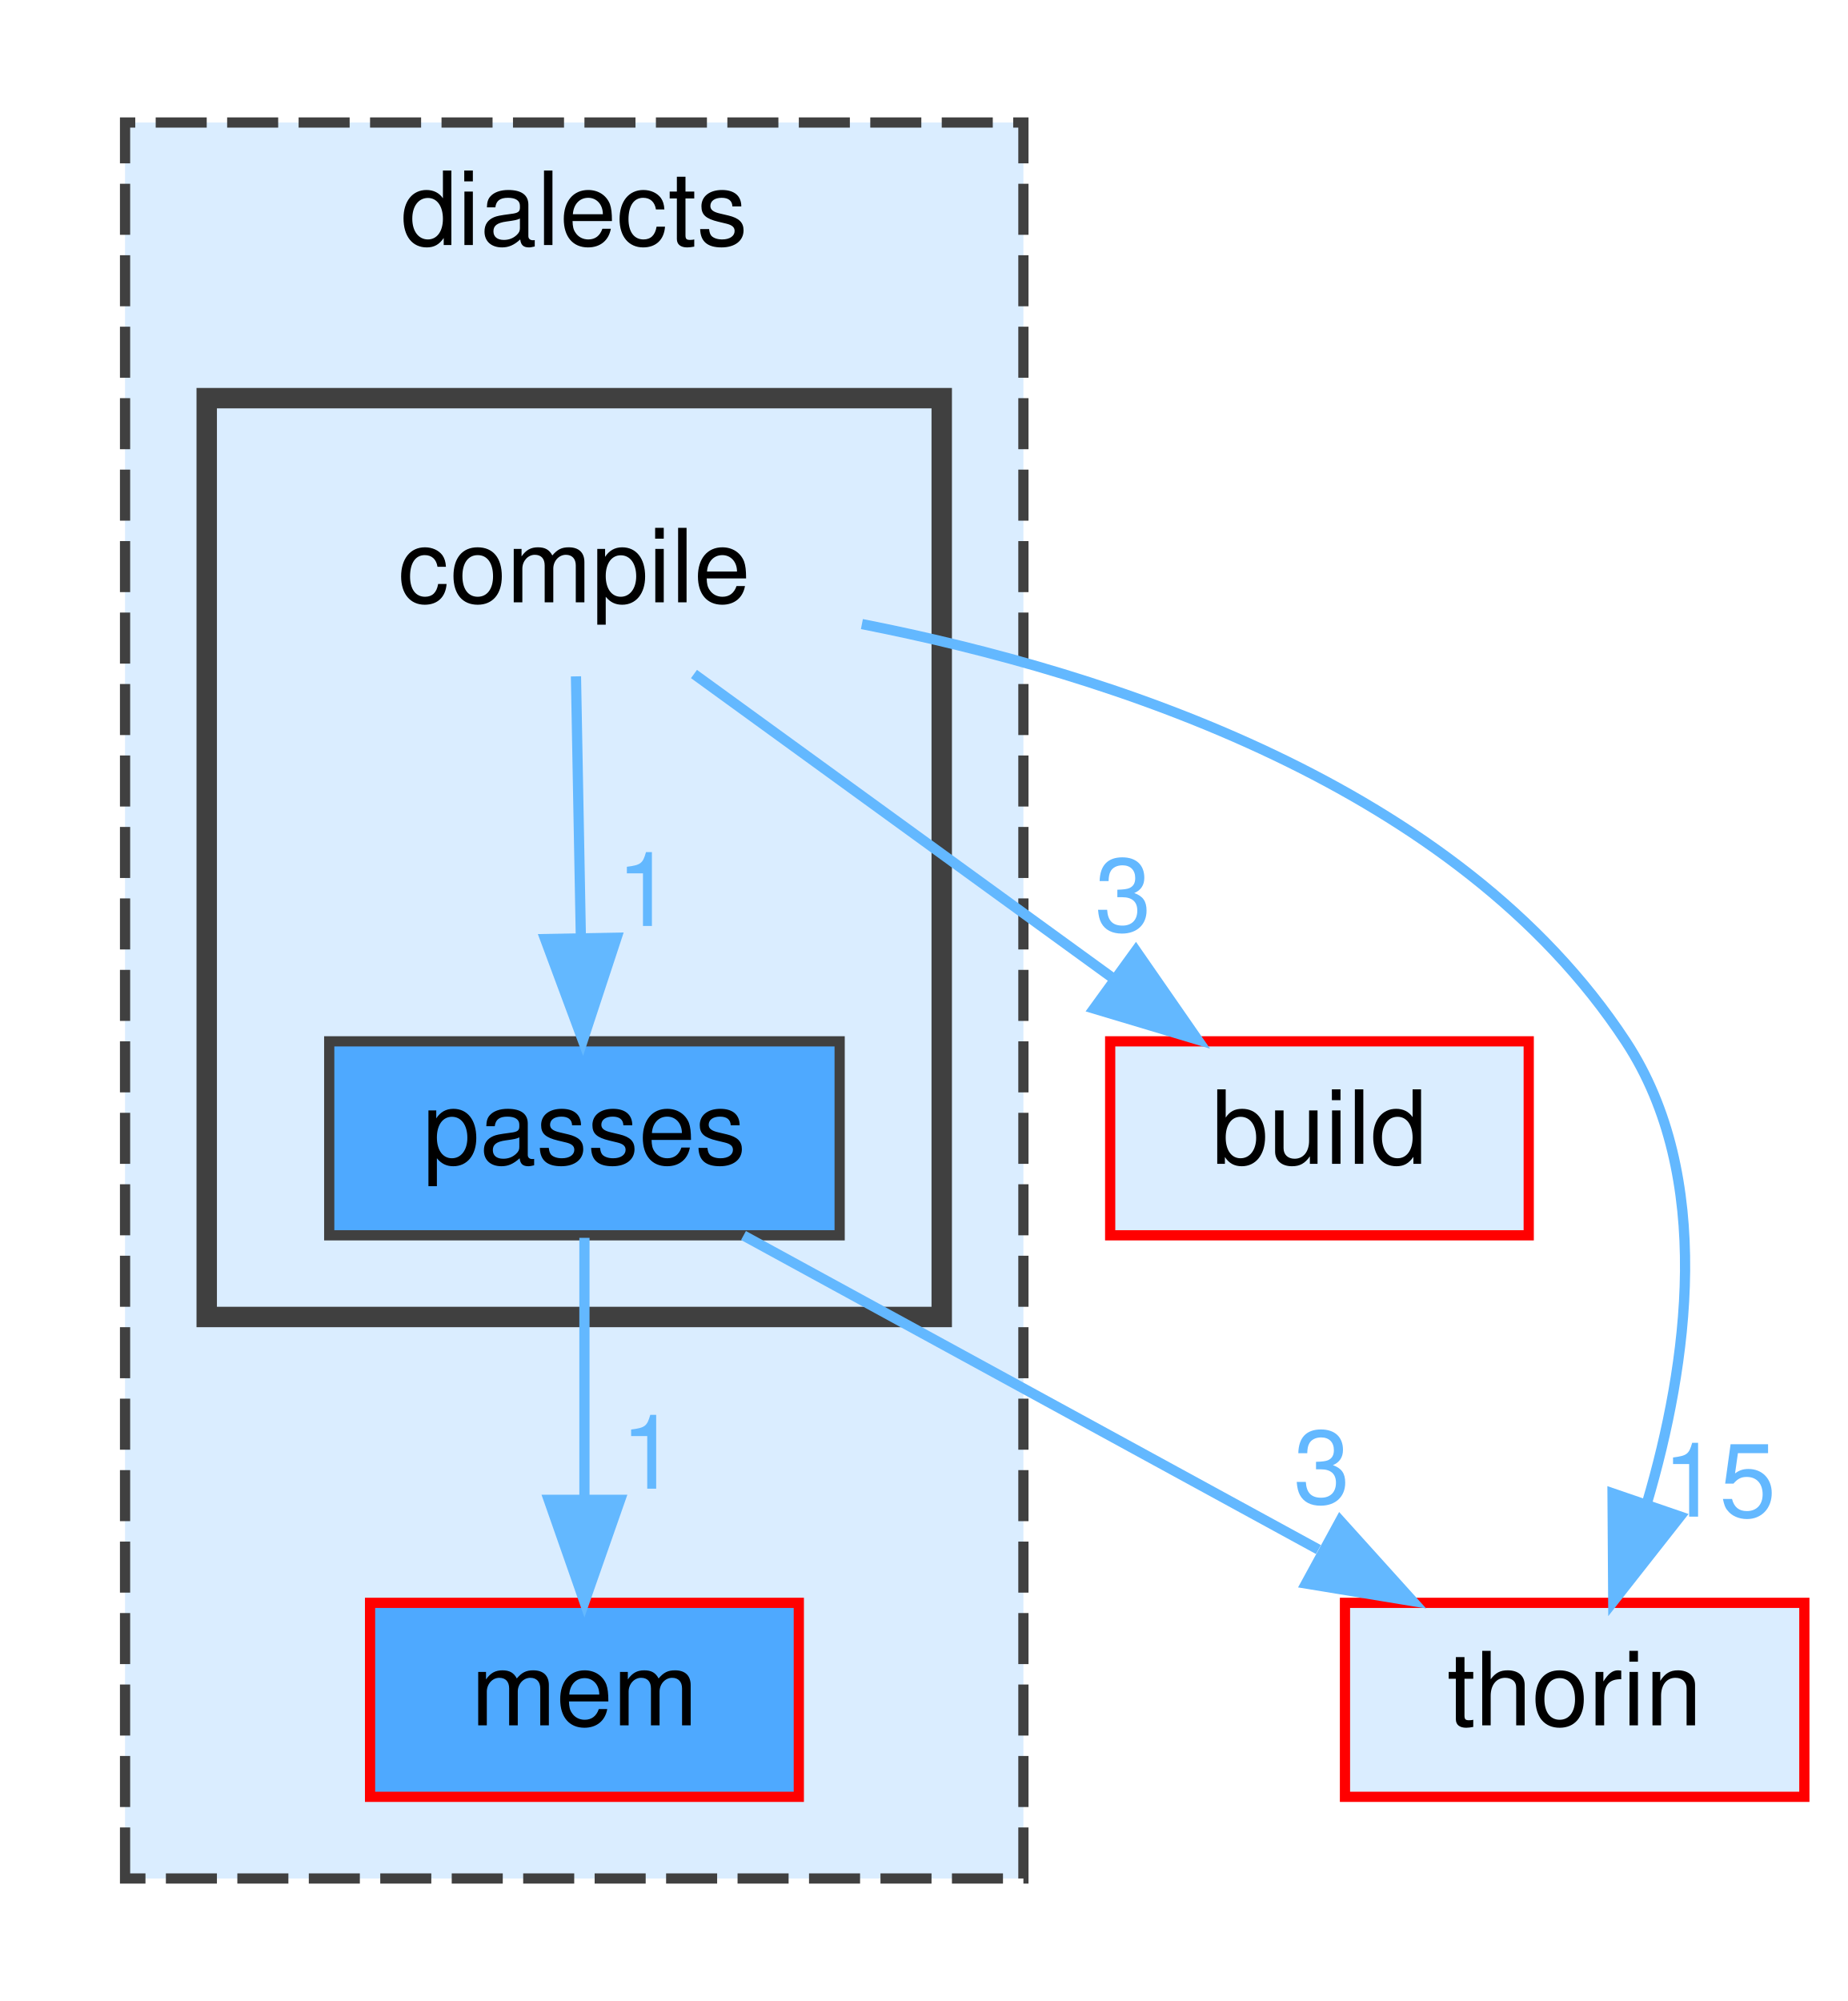
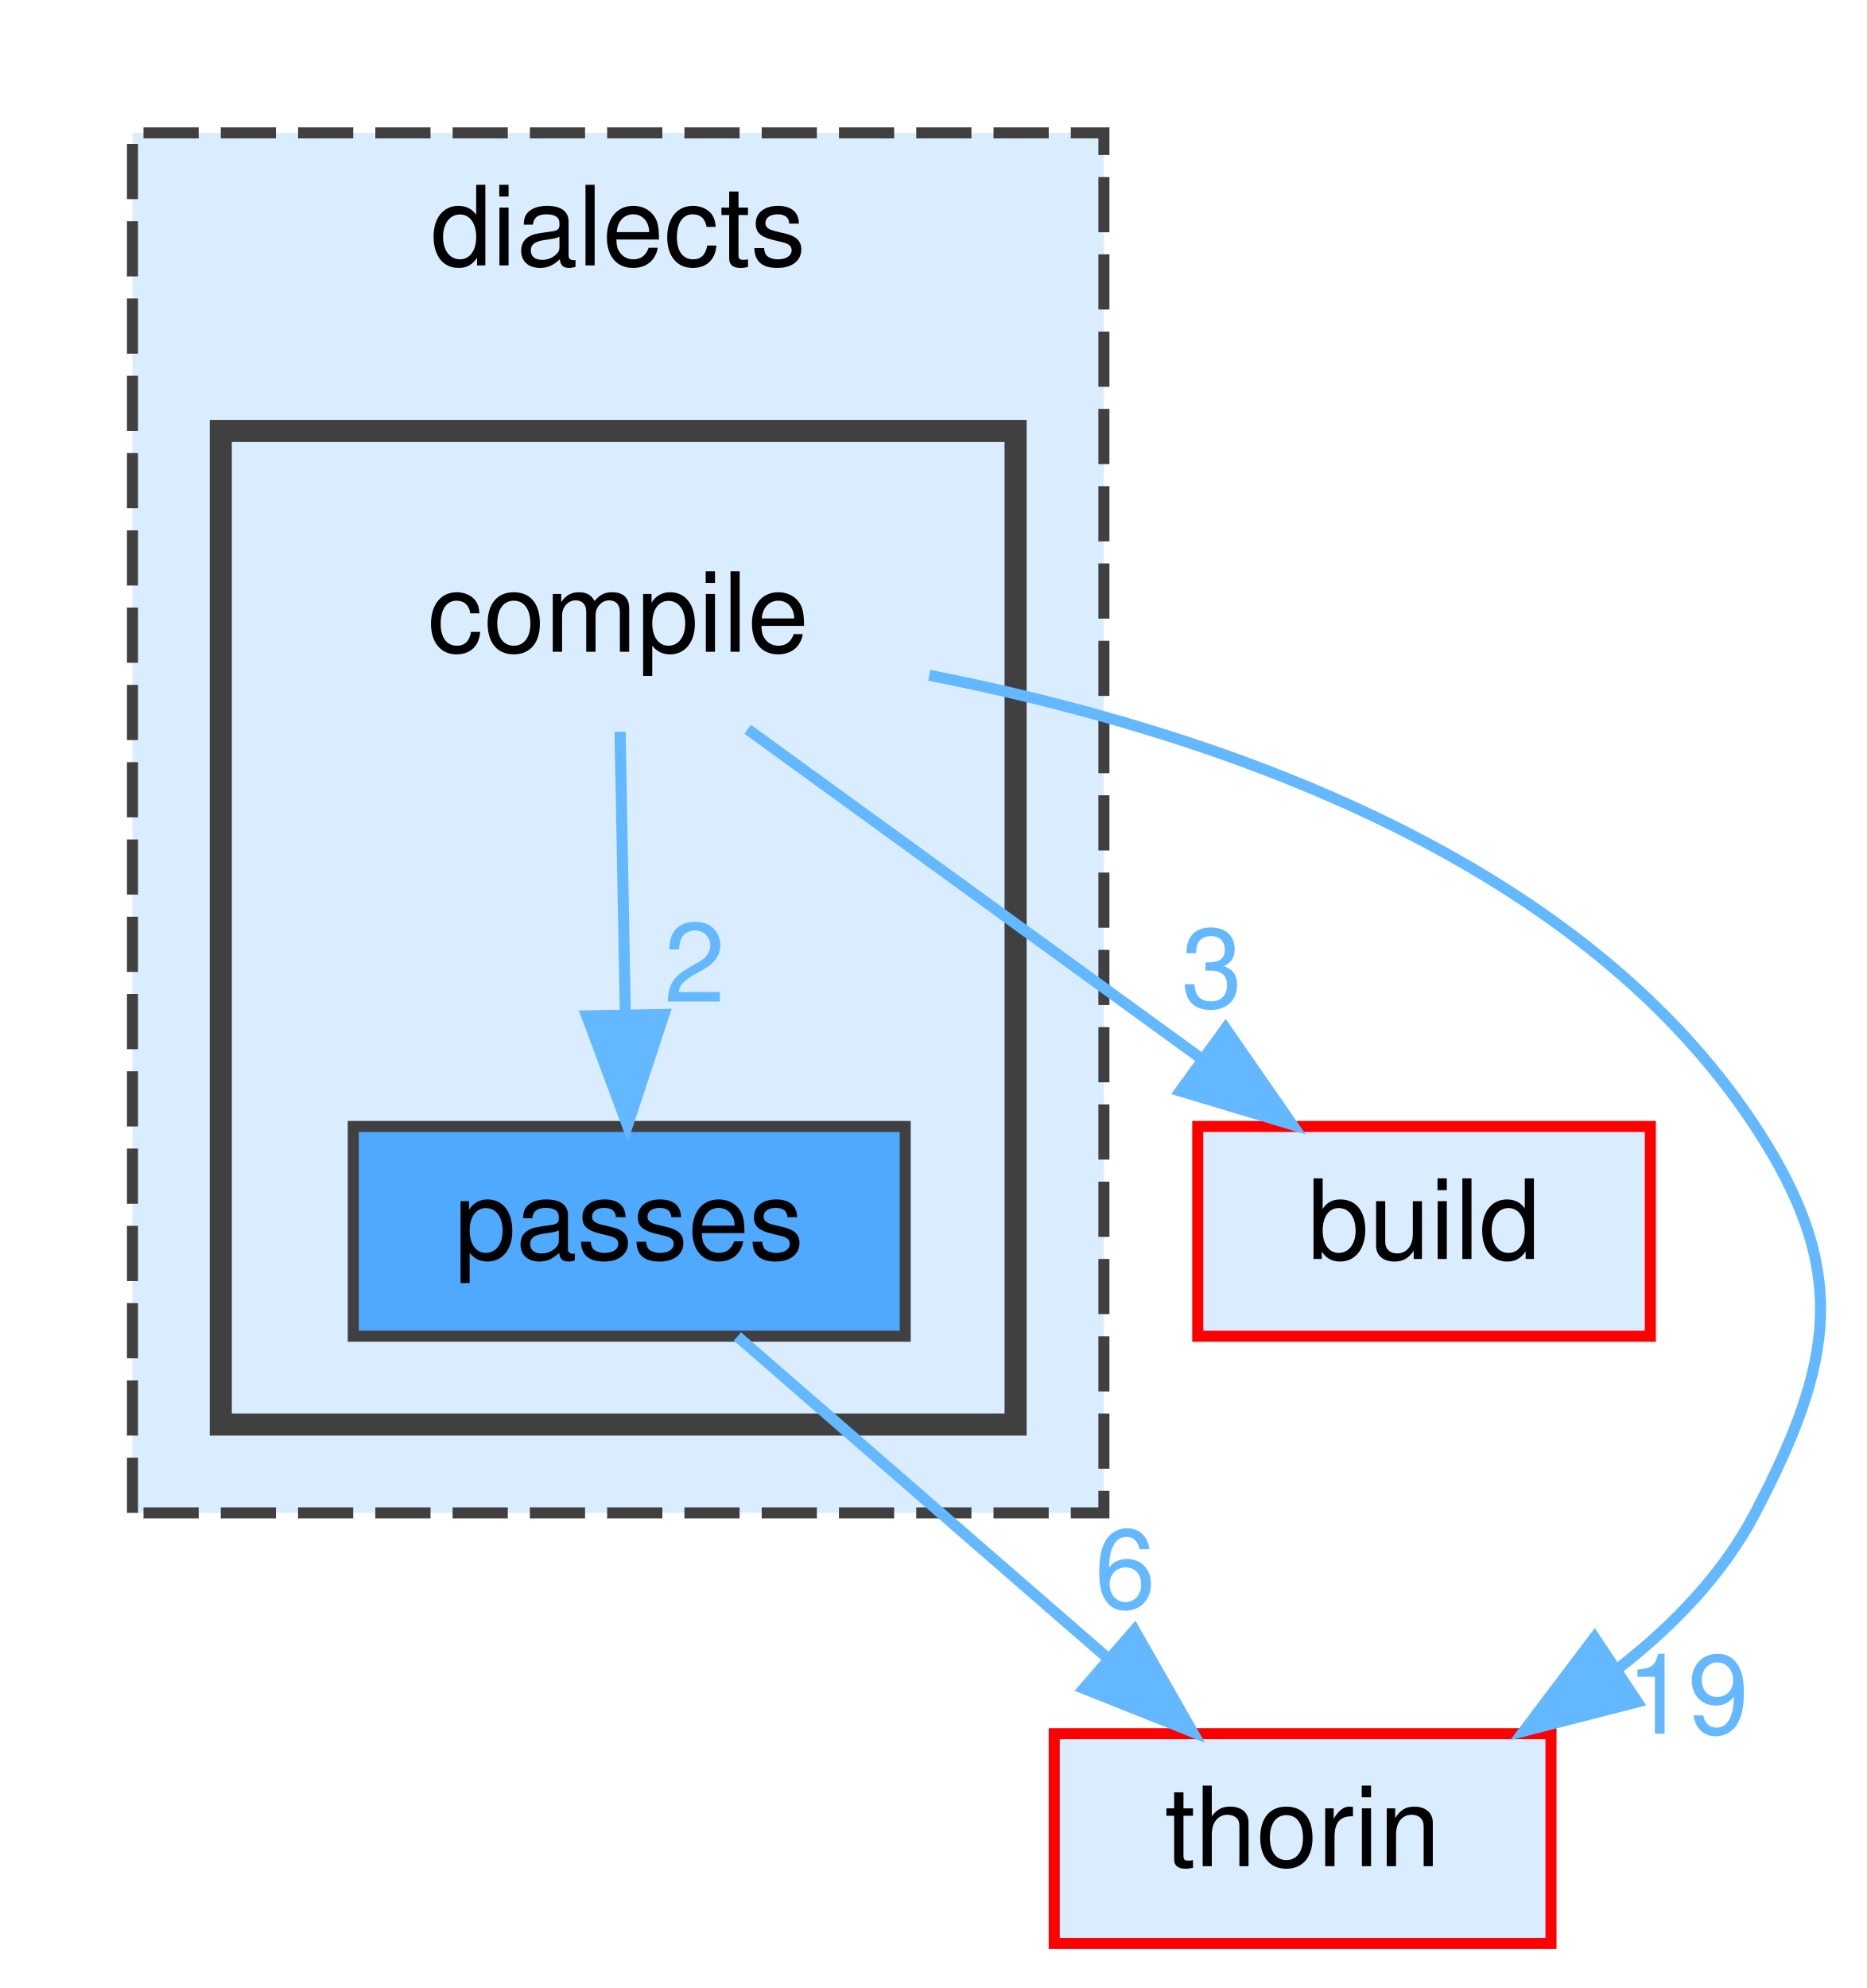
- <svg xmlns="http://www.w3.org/2000/svg" xmlns:xlink="http://www.w3.org/1999/xlink" width="181pt" height="196pt" viewBox="0.00 0.00 180.50 196.00">
-   <g id="graph0" class="graph" transform="scale(1 1) rotate(0) translate(4 192)">
+ <svg xmlns="http://www.w3.org/2000/svg" xmlns:xlink="http://www.w3.org/1999/xlink" width="169pt" height="180pt" viewBox="0.00 0.00 169.07 180.00">
+   <g id="graph0" class="graph" transform="scale(1 1) rotate(0) translate(4 176)">
    <g id="clust1" class="cluster">
      <g id="a_clust1">
        <a xlink:href="dir_dc7f769b3d5332bd9f89fd345831c3ed.html" target="_top" xlink:title="dialects">
-           <polygon fill="#daedff" stroke="#404040" stroke-dasharray="5,2" points="8,-8 8,-180 96,-180 96,-8 8,-8" />
-           <text text-anchor="middle" x="52" y="-168" font-family="Helvetica,sans-Serif" font-size="10.00">dialects</text>
+           <polygon fill="#daedff" stroke="#404040" stroke-dasharray="5,2" points="8,-39 8,-164 96,-164 96,-39 8,-39" />
+           <text text-anchor="middle" x="52" y="-152" font-family="Helvetica,sans-Serif" font-size="10.00">dialects</text>
        </a>
      </g>
    </g>
    <g id="clust2" class="cluster">
      <g id="a_clust2">
        <a xlink:href="dir_42bdbf33e20351db7d207667d77ec2dc.html" target="_top">
-           <polygon fill="#daedff" stroke="#404040" stroke-width="2" points="16,-63 16,-153 88,-153 88,-63 16,-63" />
+           <polygon fill="#daedff" stroke="#404040" stroke-width="2" points="16,-47 16,-137 88,-137 88,-47 16,-47" />
        </a>
      </g>
    </g>
    <g id="node1" class="node">
-       <g id="a_node1">
-         <a xlink:href="dir_f4f507027349df35d55005177e6b6800.html" target="_top" xlink:title="mem">
-           <polygon fill="#4ea9ff" stroke="red" points="74,-35 32,-35 32,-16 74,-16 74,-35" />
-           <text text-anchor="middle" x="53" y="-23" font-family="Helvetica,sans-Serif" font-size="10.00">mem</text>
-         </a>
-       </g>
+       <text text-anchor="middle" x="52" y="-117" font-family="Helvetica,sans-Serif" font-size="10.00">compile</text>
    </g>
    <g id="node2" class="node">
-       <text text-anchor="middle" x="52" y="-133" font-family="Helvetica,sans-Serif" font-size="10.00">compile</text>
-     </g>
-     <g id="node3" class="node">
-       <g id="a_node3">
+       <g id="a_node2">
        <a xlink:href="dir_d575a71d4f8bc31a950e4fe3dc546eef.html" target="_top" xlink:title="passes">
-           <polygon fill="#4ea9ff" stroke="#404040" points="78,-90 28,-90 28,-71 78,-71 78,-90" />
-           <text text-anchor="middle" x="53" y="-78" font-family="Helvetica,sans-Serif" font-size="10.00">passes</text>
+           <polygon fill="#4ea9ff" stroke="#404040" points="78,-74 28,-74 28,-55 78,-55 78,-74" />
+           <text text-anchor="middle" x="53" y="-62" font-family="Helvetica,sans-Serif" font-size="10.00">passes</text>
        </a>
      </g>
    </g>
    <g id="edge3" class="edge">
-       <path fill="none" stroke="#63b8ff" d="M52.17,-125.75C52.3,-118.8 52.48,-108.85 52.65,-100.13" />
-       <polygon fill="#63b8ff" stroke="#63b8ff" points="56.15,-100.15 52.84,-90.09 49.15,-100.02 56.15,-100.15" />
+       <path fill="none" stroke="#63b8ff" d="M52.17,-109.75C52.3,-102.8 52.48,-92.85 52.65,-84.13" />
+       <polygon fill="#63b8ff" stroke="#63b8ff" points="56.15,-84.15 52.84,-74.09 49.15,-84.02 56.15,-84.15" />
      <g id="a_edge3-headlabel">
-         <a xlink:href="dir_000012_000040.html" target="_top" xlink:title="1">
-           <text text-anchor="middle" x="58.92" y="-101.3" font-family="Helvetica,sans-Serif" font-size="10.00" fill="#63b8ff">1</text>
+         <a xlink:href="dir_000012_000042.html" target="_top" xlink:title="2">
+           <text text-anchor="middle" x="58.92" y="-85.3" font-family="Helvetica,sans-Serif" font-size="10.00" fill="#63b8ff">2</text>
+         </a>
+       </g>
+     </g>
+     <g id="node3" class="node">
+       <g id="a_node3">
+         <a xlink:href="dir_4fef79e7177ba769987a8da36c892c5f.html" target="_top" xlink:title="build">
+           <polygon fill="#daedff" stroke="red" points="145.5,-74 104.5,-74 104.5,-55 145.5,-55 145.5,-74" />
+           <text text-anchor="middle" x="125" y="-62" font-family="Helvetica,sans-Serif" font-size="10.00">build</text>
+         </a>
+       </g>
+     </g>
+     <g id="edge1" class="edge">
+       <path fill="none" stroke="#63b8ff" d="M63.73,-109.98C74.73,-102 91.42,-89.88 104.6,-80.31" />
+       <polygon fill="#63b8ff" stroke="#63b8ff" points="107.02,-82.88 113.06,-74.17 102.91,-77.21 107.02,-82.88" />
+       <g id="a_edge1-headlabel">
+         <a xlink:href="dir_000012_000008.html" target="_top" xlink:title="3">
+           <text text-anchor="middle" x="105.78" y="-84.79" font-family="Helvetica,sans-Serif" font-size="10.00" fill="#63b8ff">3</text>
        </a>
      </g>
    </g>
    <g id="node4" class="node">
      <g id="a_node4">
-         <a xlink:href="dir_4fef79e7177ba769987a8da36c892c5f.html" target="_top" xlink:title="build">
-           <polygon fill="#daedff" stroke="red" points="145.5,-90 104.5,-90 104.5,-71 145.5,-71 145.5,-90" />
-           <text text-anchor="middle" x="125" y="-78" font-family="Helvetica,sans-Serif" font-size="10.00">build</text>
-         </a>
-       </g>
-     </g>
-     <g id="edge1" class="edge">
-       <path fill="none" stroke="#63b8ff" d="M63.73,-125.98C74.73,-118 91.42,-105.88 104.6,-96.31" />
-       <polygon fill="#63b8ff" stroke="#63b8ff" points="107.02,-98.88 113.06,-90.17 102.91,-93.21 107.02,-98.88" />
-       <g id="a_edge1-headlabel">
-         <a xlink:href="dir_000012_000008.html" target="_top" xlink:title="3">
-           <text text-anchor="middle" x="105.78" y="-100.79" font-family="Helvetica,sans-Serif" font-size="10.00" fill="#63b8ff">3</text>
-         </a>
-       </g>
-     </g>
-     <g id="node5" class="node">
-       <g id="a_node5">
        <a xlink:href="dir_c4168c80b7484587a21dc92c326c695e.html" target="_top" xlink:title="thorin">
-           <polygon fill="#daedff" stroke="red" points="172.5,-35 127.5,-35 127.5,-16 172.5,-16 172.5,-35" />
-           <text text-anchor="middle" x="150" y="-23" font-family="Helvetica,sans-Serif" font-size="10.00">thorin</text>
+           <polygon fill="#daedff" stroke="red" points="136.5,-19 91.5,-19 91.5,0 136.5,0 136.5,-19" />
+           <text text-anchor="middle" x="114" y="-7" font-family="Helvetica,sans-Serif" font-size="10.00">thorin</text>
        </a>
      </g>
    </g>
    <g id="edge2" class="edge">
-       <path fill="none" stroke="#63b8ff" d="M80.18,-130.87C104.6,-126.08 138.52,-115.07 155,-90 163.72,-76.73 161.09,-58.36 157.09,-44.8" />
-       <polygon fill="#63b8ff" stroke="#63b8ff" points="160.33,-43.46 153.78,-35.13 153.71,-45.73 160.33,-43.46" />
+       <path fill="none" stroke="#63b8ff" d="M80.18,-114.87C104.6,-110.08 138.52,-99.07 155,-74 163.54,-61 162.21,-52.79 155,-39 152.12,-33.49 147.63,-28.83 142.67,-24.97" />
+       <polygon fill="#63b8ff" stroke="#63b8ff" points="144.32,-21.87 134.05,-19.24 140.44,-27.7 144.32,-21.87" />
      <g id="a_edge2-headlabel">
-         <a xlink:href="dir_000012_000053.html" target="_top" xlink:title="15">
-           <text text-anchor="middle" x="164.18" y="-43.44" font-family="Helvetica,sans-Serif" font-size="10.00" fill="#63b8ff">15</text>
-         </a>
-       </g>
-     </g>
-     <g id="edge5" class="edge">
-       <path fill="none" stroke="#63b8ff" d="M53,-70.75C53,-63.8 53,-53.85 53,-45.13" />
-       <polygon fill="#63b8ff" stroke="#63b8ff" points="56.5,-45.09 53,-35.09 49.5,-45.09 56.5,-45.09" />
-       <g id="a_edge5-headlabel">
-         <a xlink:href="dir_000040_000035.html" target="_top" xlink:title="1">
-           <text text-anchor="middle" x="59.34" y="-46.18" font-family="Helvetica,sans-Serif" font-size="10.00" fill="#63b8ff">1</text>
+         <a xlink:href="dir_000012_000055.html" target="_top" xlink:title="19">
+           <text text-anchor="middle" x="148.88" y="-19" font-family="Helvetica,sans-Serif" font-size="10.00" fill="#63b8ff">19</text>
        </a>
      </g>
    </g>
    <g id="edge4" class="edge">
-       <path fill="none" stroke="#63b8ff" d="M68.58,-70.98C83.77,-62.69 107.1,-49.94 124.9,-40.22" />
-       <polygon fill="#63b8ff" stroke="#63b8ff" points="127.03,-43.04 134.13,-35.17 123.68,-36.89 127.03,-43.04" />
+       <path fill="none" stroke="#63b8ff" d="M62.8,-54.98C71.82,-47.15 85.41,-35.34 96.32,-25.86" />
+       <polygon fill="#63b8ff" stroke="#63b8ff" points="98.77,-28.37 104.02,-19.17 94.18,-23.09 98.77,-28.37" />
      <g id="a_edge4-headlabel">
-         <a xlink:href="dir_000040_000053.html" target="_top" xlink:title="3">
-           <text text-anchor="middle" x="125.24" y="-44.75" font-family="Helvetica,sans-Serif" font-size="10.00" fill="#63b8ff">3</text>
+         <a xlink:href="dir_000042_000055.html" target="_top" xlink:title="6">
+           <text text-anchor="middle" x="97.92" y="-30.37" font-family="Helvetica,sans-Serif" font-size="10.00" fill="#63b8ff">6</text>
        </a>
      </g>
    </g>
  </g>
</svg>
